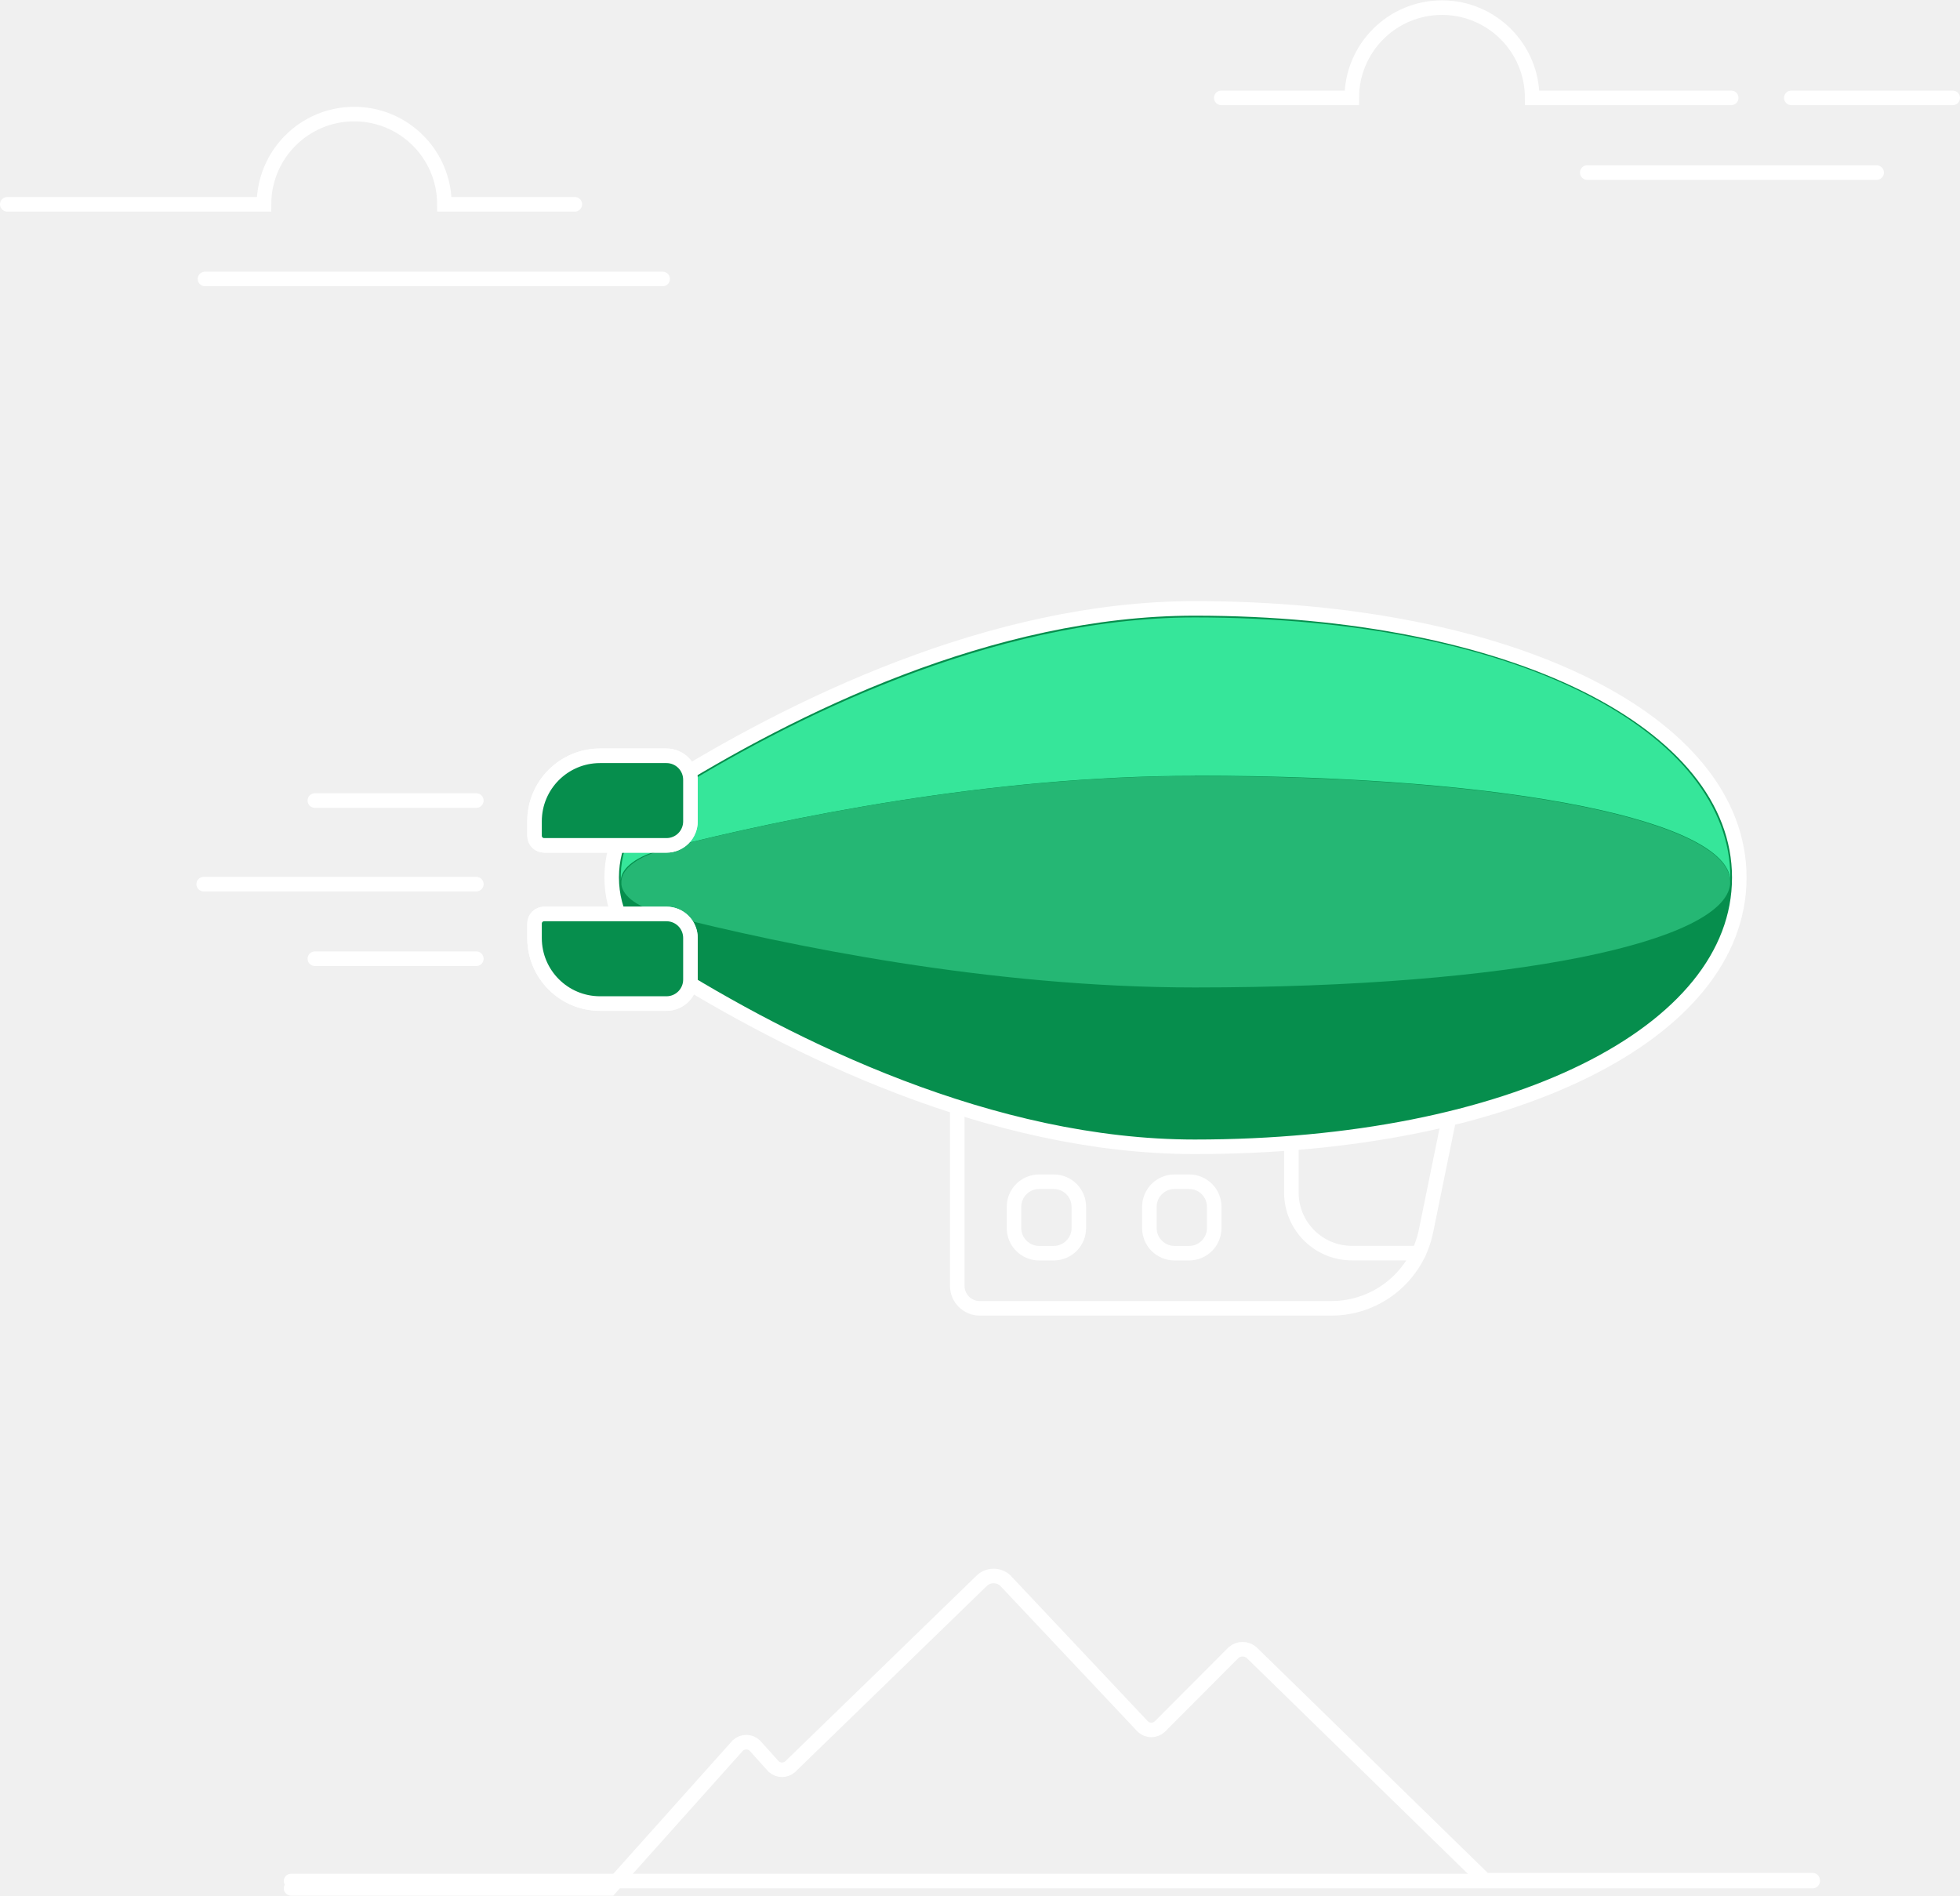
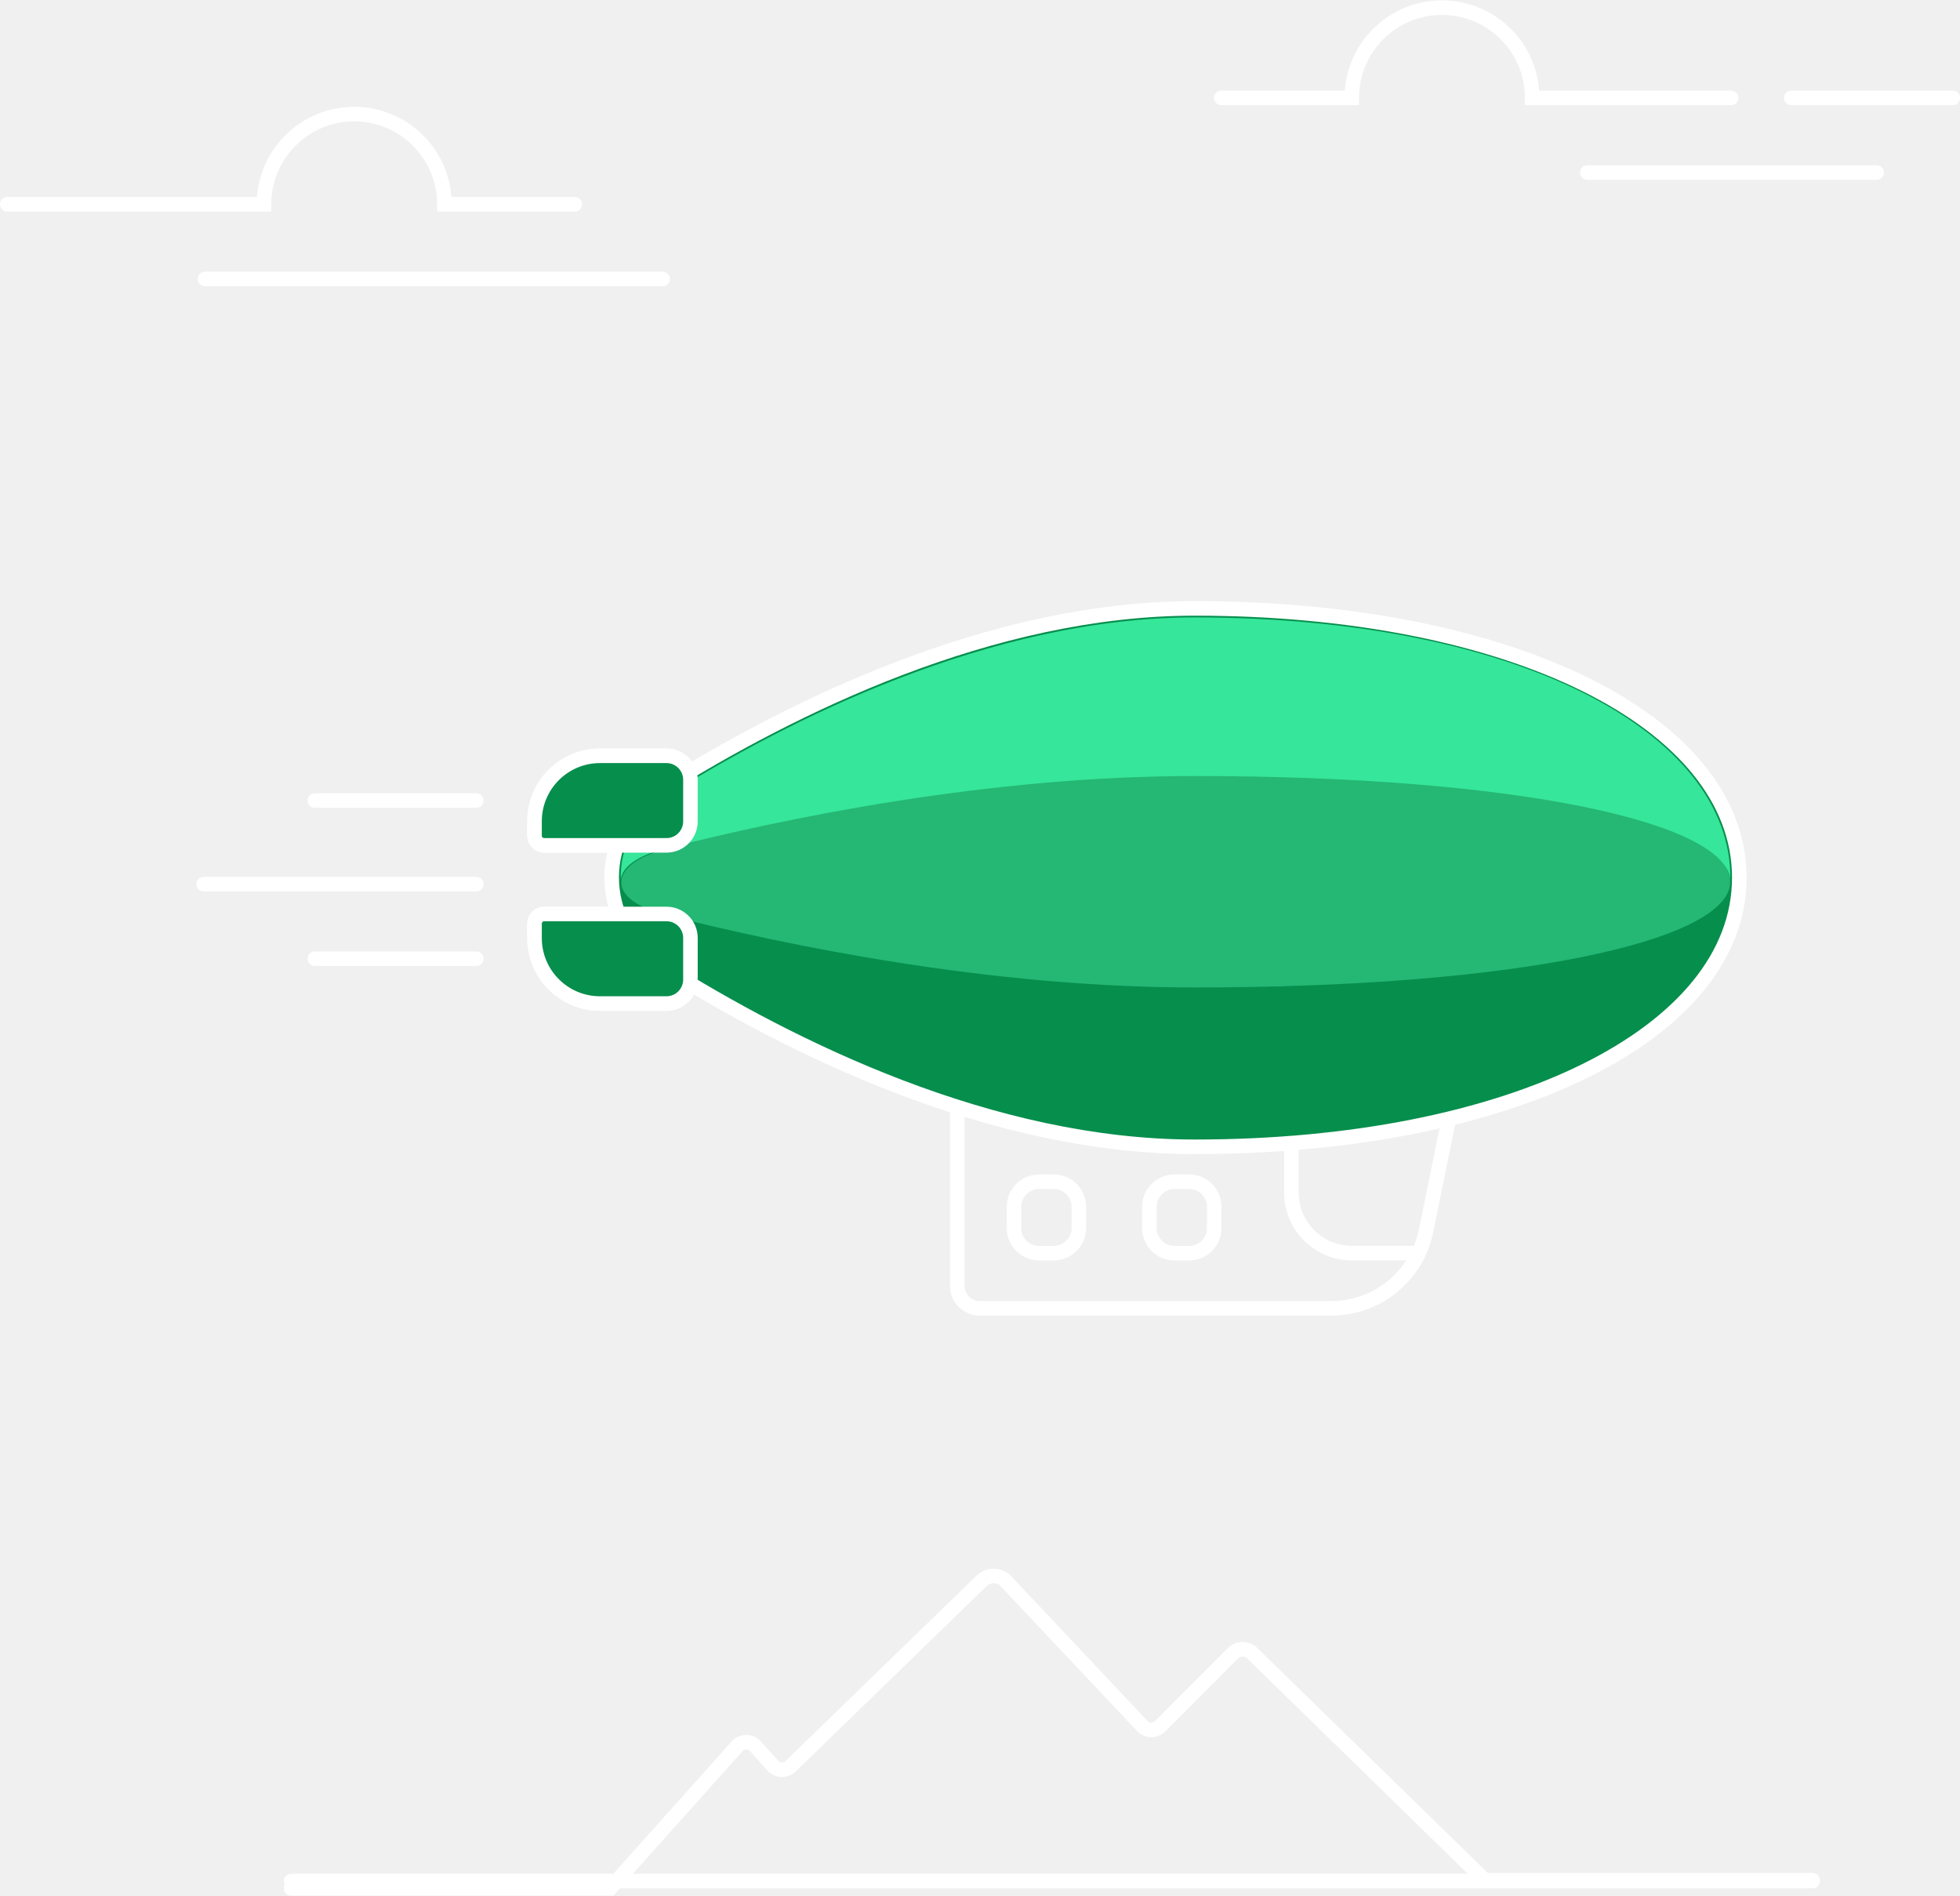
<svg xmlns="http://www.w3.org/2000/svg" viewBox="0 0 269.43 260.54">
-   <path d="M175.44,249.28h48.36a13.27,13.27,0,0,0,13-10.65l3.74-18.32H172.36v25.89A3.09,3.09,0,0,0,175.44,249.28Z" transform="translate(-40.77 -69.46)" fill="none" stroke="#fff" stroke-linecap="round" stroke-linejoin="round" stroke-width="2" />
-   <path d="M235.79,241.69h-9.22a8.31,8.31,0,0,1-8.28-8.31V220.31" transform="translate(-40.77 -69.46)" fill="none" stroke="#fff" stroke-linecap="round" stroke-miterlimit="10" stroke-width="2" />
-   <path d="M204.25,231.88h-2.05a3.45,3.45,0,0,0-3.43,3.45v2.92a3.45,3.45,0,0,0,3.43,3.45h2.05a3.45,3.45,0,0,0,3.43-3.45v-2.92A3.44,3.44,0,0,0,204.25,231.88Z" transform="translate(-40.77 -69.46)" fill="none" stroke="#fff" stroke-linecap="round" stroke-linejoin="round" stroke-width="2" />
-   <path d="M185.64,231.88h-2.05a3.45,3.45,0,0,0-3.43,3.45v2.92a3.45,3.45,0,0,0,3.43,3.45h2.05a3.45,3.45,0,0,0,3.43-3.45v-2.92A3.45,3.45,0,0,0,185.64,231.88Z" transform="translate(-40.77 -69.46)" fill="none" stroke="#fff" stroke-linecap="round" stroke-linejoin="round" stroke-width="2" />
-   <path d="M205,227.08c43.38,0,74.86-15.55,74.86-37s-31.48-37-74.86-37c-27.94,0-55.36,13.53-73.46,24.87a14.3,14.3,0,0,0,0,24.21c18.09,11.33,45.52,24.87,73.46,24.87" transform="translate(-40.77 -69.46)" fill="#068e4d" />
-   <path d="M205,227.08c43.38,0,74.86-15.55,74.86-37s-31.48-37-74.86-37c-27.94,0-55.36,13.53-73.46,24.87a14.3,14.3,0,0,0,0,24.21C149.63,213.54,177.06,227.08,205,227.08Z" transform="translate(-40.77 -69.46)" fill="none" stroke="#fff" stroke-width="2" />
-   <path d="M205,176.09c-28.23,0-56.07,5.76-72.81,10-3.95,1-6,2.66-6.08,4.34A12.93,12.93,0,0,1,132.18,179c16.74-10.5,44.58-24.68,72.81-24.68,44.81,0,73.64,16,73.64,35.75,0,0.12,0,.24,0,0.37-0.37-7.95-29.1-14.37-73.63-14.37" transform="translate(-40.77 -69.46)" fill="#36e69a" />
-   <path d="M132.18,195.12c16.74,4.27,44.58,10,72.81,10,44.14,0,72.75-6.32,73.6-14.18-0.86,19.34-29.45,34.86-73.6,34.86-28.23,0-56.07-14.19-72.81-24.68a12.88,12.88,0,0,1-6-10.18c0.26,1.61,2.26,3.18,6,4.14" transform="translate(-40.77 -69.46)" fill="#068e4d" />
-   <path d="M132.18,186.12c16.74-4.27,44.58-10,72.81-10,44.53,0,73.26,6.43,73.61,14.38,0,0.17,0,.34,0,0.51-0.85,7.86-29.45,14.17-73.6,14.17-28.23,0-56.07-5.76-72.81-10-3.79-1-5.79-2.53-6-4.13l0-.51c0.13-1.69,2.15-3.36,6.1-4.37" transform="translate(-40.77 -69.46)" fill="#25b774" />
-   <path d="M123.23,173.34h9.16a3.29,3.29,0,0,1,3.29,3.3v5.71a3.29,3.29,0,0,1-3.29,3.3H115.57a1.32,1.32,0,0,1-1.32-1.32v-2a9,9,0,0,1,9-9" transform="translate(-40.77 -69.46)" fill="#068e4d" />
-   <path d="M123.23,173.34h9.16a3.29,3.29,0,0,1,3.29,3.3v5.71a3.29,3.29,0,0,1-3.29,3.3H115.57a1.32,1.32,0,0,1-1.32-1.32v-2A9,9,0,0,1,123.23,173.34Z" transform="translate(-40.77 -69.46)" fill="none" stroke="#fff" stroke-linecap="round" stroke-linejoin="round" stroke-width="2" />
-   <path d="M123.23,207.39h9.16a3.29,3.29,0,0,0,3.29-3.3v-5.71a3.29,3.29,0,0,0-3.29-3.3H115.57a1.32,1.32,0,0,0-1.32,1.32v2a9,9,0,0,0,9,9" transform="translate(-40.77 -69.46)" fill="#068e4d" />
-   <path d="M123.23,207.39h9.16a3.29,3.29,0,0,0,3.29-3.3v-5.71a3.29,3.29,0,0,0-3.29-3.3H115.57a1.32,1.32,0,0,0-1.32,1.32v2A9,9,0,0,0,123.23,207.39Z" transform="translate(-40.77 -69.46)" fill="none" stroke="#fff" stroke-linecap="round" stroke-linejoin="round" stroke-width="2" />
-   <path d="M123.23,173.34h9.16a3.29,3.29,0,0,1,3.29,3.3v5.71a3.29,3.29,0,0,1-3.29,3.3H115.57a1.32,1.32,0,0,1-1.32-1.32v-2a9,9,0,0,1,9-9" transform="translate(-40.77 -69.46)" fill="#068e4d" />
-   <path d="M123.23,173.34h9.16a3.29,3.29,0,0,1,3.29,3.3v5.71a3.29,3.29,0,0,1-3.29,3.3H115.57a1.32,1.32,0,0,1-1.32-1.32v-2A9,9,0,0,1,123.23,173.34Z" transform="translate(-40.77 -69.46)" fill="none" stroke="#fff" stroke-linecap="round" stroke-linejoin="round" stroke-width="2" />
-   <path d="M123.23,207.39h9.16a3.29,3.29,0,0,0,3.29-3.3v-5.71a3.29,3.29,0,0,0-3.29-3.3H115.57a1.32,1.32,0,0,0-1.32,1.32v2a9,9,0,0,0,9,9" transform="translate(-40.77 -69.46)" fill="#068e4d" />
-   <path d="M123.23,207.39h9.16a3.29,3.29,0,0,0,3.29-3.3v-5.71a3.29,3.29,0,0,0-3.29-3.3H115.57a1.32,1.32,0,0,0-1.32,1.32v2A9,9,0,0,0,123.23,207.39Z" transform="translate(-40.77 -69.46)" fill="none" stroke="#fff" stroke-linecap="round" stroke-linejoin="round" stroke-width="2" />
-   <line x1="28.18" y1="38.34" x2="91.09" y2="38.34" fill="none" stroke="#fff" stroke-linecap="round" stroke-miterlimit="10" stroke-width="2" />
-   <path d="M41.77,97.54H77.06a12.4,12.4,0,1,1,24.8,0h17.93" transform="translate(-40.77 -69.46)" fill="none" stroke="#fff" stroke-linecap="round" stroke-miterlimit="10" stroke-width="2" />
-   <line x1="218.19" y1="23.72" x2="257.97" y2="23.72" fill="none" stroke="#fff" stroke-linecap="round" stroke-miterlimit="10" stroke-width="2" />
-   <path d="M278.75,82.91H251.39a12.4,12.4,0,1,0-24.8,0H208.65" transform="translate(-40.77 -69.46)" fill="none" stroke="#fff" stroke-linecap="round" stroke-miterlimit="10" stroke-width="2" />
-   <line x1="246.24" y1="13.45" x2="268.43" y2="13.45" fill="none" stroke="#fff" stroke-linecap="round" stroke-miterlimit="10" stroke-width="2" />
-   <line x1="65.48" y1="110.03" x2="43.28" y2="110.03" fill="none" stroke="#fff" stroke-linecap="round" stroke-miterlimit="10" stroke-width="2" />
-   <line x1="65.48" y1="131.77" x2="43.28" y2="131.77" fill="none" stroke="#fff" stroke-linecap="round" stroke-miterlimit="10" stroke-width="2" />
-   <line x1="65.48" y1="121.52" x2="28" y2="121.52" fill="none" stroke="#fff" stroke-linecap="round" stroke-miterlimit="10" stroke-width="2" />
-   <path d="M289.94,327.88H244.88L212.8,296.58a1.89,1.89,0,0,0-2.44,0l-10.2,10.23a1.72,1.72,0,0,1-2.25,0l-19-20.17a2.4,2.4,0,0,0-3.1,0l-26.42,25.64a1.71,1.71,0,0,1-2.25,0l-2.63-2.92a1.71,1.71,0,0,0-2.31,0L124.63,329H80.78" transform="translate(-40.77 -69.46)" fill="none" stroke="#fff" stroke-linecap="round" stroke-miterlimit="10" stroke-width="2" />
-   <path d="M289.94,328H200.15c-0.86,0-1.56,0-2.25,0h-19c-1.5,0-2.23,0-3.1,0h-32.3c-1.09,0-1.66,0-2.31,0H80.78" transform="translate(-40.77 -69.46)" fill="none" stroke="#fff" stroke-linecap="round" stroke-miterlimit="10" stroke-width="2" />
+   <g id="zeppelin">
+     <g id="cabin">
+       <path d="M134.67 179.82h48.36a13.27 13.27 0 0013-10.65l3.74-18.32h-68.18v25.89a3.09 3.09 0 003.08 3.08z" fill="none" stroke="#fff" stroke-linecap="round" stroke-linejoin="round" stroke-width="2" />
+       <path d="M195.02 172.23h-9.22a8.31 8.31 0 01-8.28-8.31v-13.07" fill="none" stroke="#fff" stroke-linecap="round" stroke-miterlimit="10" stroke-width="2" />
+       <path d="M163.48 162.42h-2.05a3.45 3.45 0 00-3.43 3.45v2.92a3.45 3.45 0 003.43 3.45h2.05a3.45 3.45 0 003.43-3.45v-2.92a3.44 3.44 0 00-3.43-3.45z" fill="none" stroke="#fff" stroke-linecap="round" stroke-linejoin="round" stroke-width="2" />
+       <path d="M144.87 162.42h-2.05a3.45 3.45 0 00-3.43 3.45v2.92a3.45 3.45 0 003.43 3.45h2.05a3.45 3.45 0 003.43-3.45v-2.92a3.45 3.45 0 00-3.43-3.45z" fill="none" stroke="#fff" stroke-linecap="round" stroke-linejoin="round" stroke-width="2" />
+       <animateTransform attributeName="transform" type="scale" dur="4s" values="1 1.05; 1 0.8; 1 1.05" repeatCount="indefinite" />
+       <animateTransform attributeName="transform" type="translate" dur="4s" values="0 -11; 0 40; 0 -11" repeatCount="indefinite" additive="sum" />
+     </g>
+     <g id="stab-back" transform="translate(0 0)">
+       <path d="M123.23,173.34h9.16a3.29,3.29,0,0,1,3.29,3.3v5.71a3.29,3.29,0,0,1-3.29,3.3H115.57a1.32,1.32,0,0,1-1.32-1.32v-2a9,9,0,0,1,9-9" transform="translate(-40.77 -69.46)" fill="#068e4d" />
+       <path d="M123.23,173.34h9.16a3.29,3.29,0,0,1,3.29,3.3v5.71a3.29,3.29,0,0,1-3.29,3.3H115.57a1.32,1.32,0,0,1-1.32-1.32v-2A9,9,0,0,1,123.23,173.34Z" transform="translate(-40.77 -69.46)" fill="none" stroke="#fff" stroke-linecap="round" stroke-linejoin="round" stroke-width="2" />
+       <path d="M123.23,207.39h9.16a3.29,3.29,0,0,0,3.29-3.3v-5.71a3.29,3.29,0,0,0-3.29-3.3H115.57a1.32,1.32,0,0,0-1.32,1.32v2a9,9,0,0,0,9,9" transform="translate(-40.77 -69.46)" fill="#068e4d" />
+       <path d="M123.23,207.39h9.16a3.29,3.29,0,0,0,3.29-3.3v-5.71a3.29,3.29,0,0,0-3.29-3.3H115.57a1.32,1.32,0,0,0-1.32,1.32v2A9,9,0,0,0,123.23,207.39Z" transform="translate(-40.77 -69.46)" fill="none" stroke="#fff" stroke-linecap="round" stroke-linejoin="round" stroke-width="2" />
+       <animateTransform attributeName="transform" type="translate" dur="4s" values="0,4; 0,-4; 0,4" repeatCount="indefinite" />
+     </g>
+     <g id="shell">
+       <path d="M205,227.08c43.38,0,74.86-15.55,74.86-37s-31.48-37-74.86-37c-27.94,0-55.36,13.53-73.46,24.87a14.3,14.3,0,0,0,0,24.21c18.09,11.33,45.52,24.87,73.46,24.87" transform="translate(-40.77 -69.46)" fill="#068e4d" />
+       <path d="M205,227.08c43.38,0,74.86-15.55,74.86-37s-31.48-37-74.86-37c-27.94,0-55.36,13.53-73.46,24.87a14.3,14.3,0,0,0,0,24.21C149.63,213.54,177.06,227.08,205,227.08Z" transform="translate(-40.77 -69.46)" fill="none" stroke="#fff" stroke-width="2" />
+       <path d="M163.48 112.87c-28.23 0-55.32-.48-72.06 3.76-3.95 1-6 2.66-6.08 4.34a12.93 12.93 0 016.07-11.43c16.74-10.5 44.58-24.68 72.81-24.68 44.81 0 73.64 16 73.64 35.75v.37c-.37-7.95-29.85-8.09-74.38-8.09" fill="#36E69A" />
+       <path d="M132.18,195.12c16.74,4.27,44.58,10,72.81,10,44.14,0,72.75-6.32,73.6-14.18-0.86,19.34-29.45,34.86-73.6,34.86-28.23,0-56.07-14.19-72.81-24.68a12.88,12.88,0,0,1-6-10.18c0.26,1.61,2.26,3.18,6,4.14" transform="translate(-40.77 -69.46)" fill="#068e4d" />
+       <path id="target" d="M91.41 116.66c16.74-4.27 44.58-10 72.81-10 44.53 0 73.26 6.43 73.61 14.38v.51c-.85 7.86-29.45 14.17-73.6 14.17-28.23 0-56.07-5.76-72.81-10-3.79-1-5.79-2.53-6-4.13v-.51c.13-1.69 2.15-3.36 6.1-4.37" fill="#25b774">
+         <animate attributeName="d" dur="4s" repeatCount="indefinite" values="M 91.41 116.66 C 108.15 112.39 136 100 164.23 100 C 208.76 100 237.48 113.09 237.83 121.04 C 237.83 121.21 237.83 121.38 237.83 121.55 C 236.98 129.41 208.38 128.94 164.23 128.94 C 136 128.94 108.16 129.96 91.42 125.72 C 87.63 124.72 85.63 123.19 85.42 121.59 L 85.42 121.08 C 85.55 119.39 87.57 117.72 91.52 116.71; M 91.41 116.66 C 108.15 112.39 135.25 112.87 163.48 112.87 C 208.01 112.87 237.48 113.09 237.83 121.04 C 237.83 121.21 237.83 121.38 237.83 121.55 C 236.98 129.41 207.63 142 163.48 142 C 135.25 142 108.16 129.96 91.42 125.72 C 87.63 124.72 85.63 123.19 85.42 121.59 L 85.42 121.08 C 85.55 119.39 87.57 117.72 91.52 116.71; M 91.41 116.66 C 108.15 112.39 136 100 164.23 100 C 208.76 100 237.48 113.09 237.83 121.04 C 237.83 121.21 237.83 121.38 237.83 121.55 C 236.98 129.41 208.38 128.94 164.23 128.94 C 136 128.94 108.16 129.96 91.42 125.72 C 87.63 124.72 85.63 123.19 85.42 121.59 L 85.42 121.08 C 85.55 119.39 87.57 117.72 91.52 116.71" />
+       </path>
+     </g>
+     <g id="stab-front">
+       <path d="M123.23,173.34h9.16a3.29,3.29,0,0,1,3.29,3.3v5.71a3.29,3.29,0,0,1-3.29,3.3H115.57a1.32,1.32,0,0,1-1.32-1.32v-2a9,9,0,0,1,9-9" transform="translate(-40.77 -69.46)" fill="#068e4d" />
+       <path d="M123.23,173.34h9.16a3.29,3.29,0,0,1,3.29,3.3v5.71a3.29,3.29,0,0,1-3.29,3.3H115.57a1.32,1.32,0,0,1-1.32-1.32v-2A9,9,0,0,1,123.23,173.34Z" transform="translate(-40.77 -69.46)" fill="none" stroke="#fff" stroke-linecap="round" stroke-linejoin="round" stroke-width="2" />
+       <path d="M123.23,207.39h9.16a3.29,3.29,0,0,0,3.29-3.3v-5.71a3.29,3.29,0,0,0-3.29-3.3H115.57a1.32,1.32,0,0,0-1.32,1.32v2a9,9,0,0,0,9,9" transform="translate(-40.77 -69.46)" fill="#068e4d" />
+       <path d="M123.23,207.39h9.16a3.29,3.29,0,0,0,3.29-3.3v-5.71a3.29,3.29,0,0,0-3.29-3.3H115.57a1.32,1.32,0,0,0-1.32,1.32v2A9,9,0,0,0,123.23,207.39Z" transform="translate(-40.77 -69.46)" fill="none" stroke="#fff" stroke-linecap="round" stroke-linejoin="round" stroke-width="2" />
+       <animateTransform attributeName="transform" type="translate" dur="4s" values="0,-2; 0,2; 0,-2;" repeatCount="indefinite" />
+     </g>
+   </g>
+   <g id="cloud-left">
+     <line x1="28.18" y1="38.34" x2="91.09" y2="38.34" fill="none" stroke="#fff" stroke-linecap="round" stroke-miterlimit="10" stroke-width="2" />
+     <path d="M41.77,97.54H77.06a12.4,12.4,0,1,1,24.8,0h17.93" transform="translate(-40.77 -69.46)" fill="none" stroke="#fff" stroke-linecap="round" stroke-miterlimit="10" stroke-width="2" />
+   </g>
+   <g id="cloud-right">
+     <line x1="218.19" y1="23.72" x2="257.97" y2="23.72" fill="none" stroke="#fff" stroke-linecap="round" stroke-miterlimit="10" stroke-width="2" />
+     <path d="M278.75,82.91H251.39a12.4,12.4,0,1,0-24.8,0H208.65" transform="translate(-40.77 -69.46)" fill="none" stroke="#fff" stroke-linecap="round" stroke-miterlimit="10" stroke-width="2" />
+     <line x1="246.24" y1="13.45" x2="268.43" y2="13.45" fill="none" stroke="#fff" stroke-linecap="round" stroke-miterlimit="10" stroke-width="2" />
+   </g>
+   <g id="zeppelin-stream">
+     <line x1="65.48" y1="110.03" x2="43.28" y2="110.03" fill="none" stroke="#fff" stroke-linecap="round" stroke-miterlimit="10" stroke-width="2" />
+     <line x1="65.48" y1="121.52" x2="28" y2="121.52" fill="none" stroke="#fff" stroke-linecap="round" stroke-miterlimit="10" stroke-width="2" />
+     <line x1="65.48" y1="131.77" x2="43.28" y2="131.77" fill="none" stroke="#fff" stroke-linecap="round" stroke-miterlimit="10" stroke-width="2" />
+   </g>
+   <g id="mountain">
+     <path d="M289.94,327.88H244.88L212.8,296.58a1.89,1.89,0,0,0-2.44,0l-10.2,10.23a1.72,1.72,0,0,1-2.25,0l-19-20.17a2.4,2.4,0,0,0-3.1,0l-26.42,25.64a1.71,1.71,0,0,1-2.25,0l-2.63-2.92a1.71,1.71,0,0,0-2.31,0L124.63,329H80.78" transform="translate(-40.77 -69.46)" fill="none" stroke="#fff" stroke-linecap="round" stroke-miterlimit="10" stroke-width="2" />
+     <path d="M289.94,328H200.15c-0.86,0-1.56,0-2.25,0h-19c-1.5,0-2.23,0-3.1,0h-32.3c-1.09,0-1.66,0-2.31,0H80.78" transform="translate(-40.77 -69.46)" fill="none" stroke="#fff" stroke-linecap="round" stroke-miterlimit="10" stroke-width="2" />
+   </g>
+   <path id="tomoveWindow" d="M238.03 48 Q219.123 78.509 166 163 L166 163" fill="none" stroke-width="0" stroke="rgb(0,0,0)" />
</svg>
